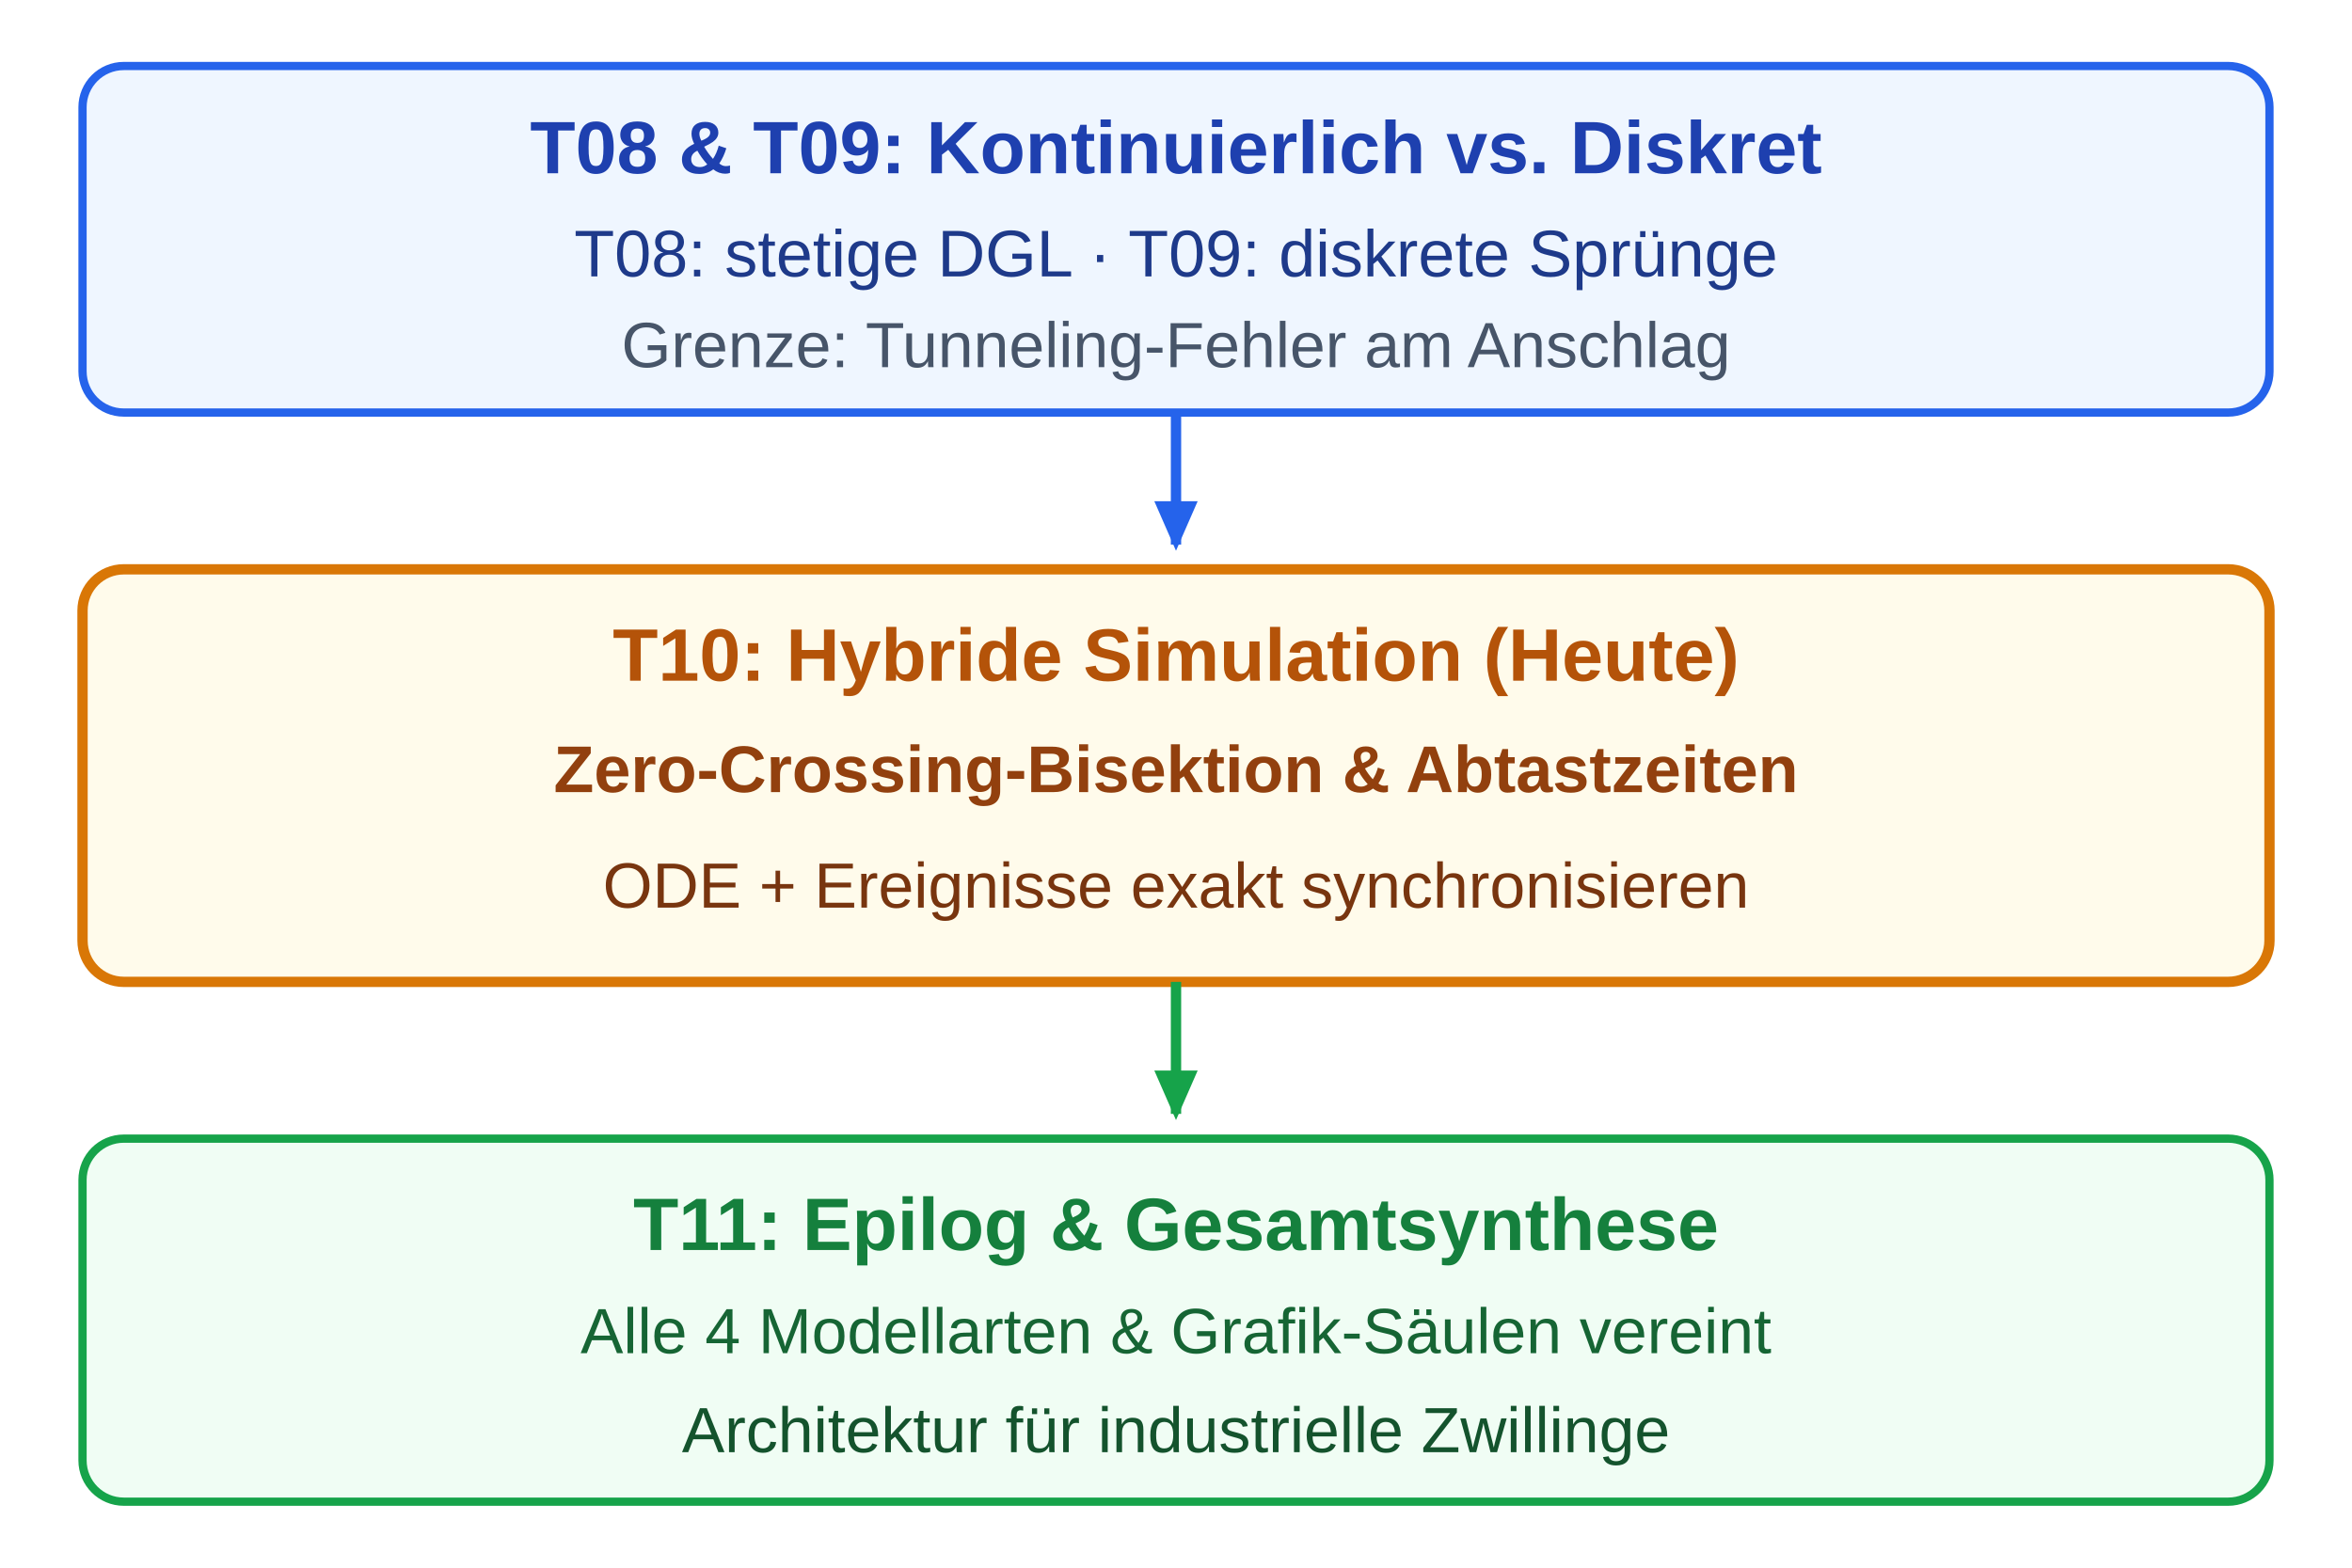
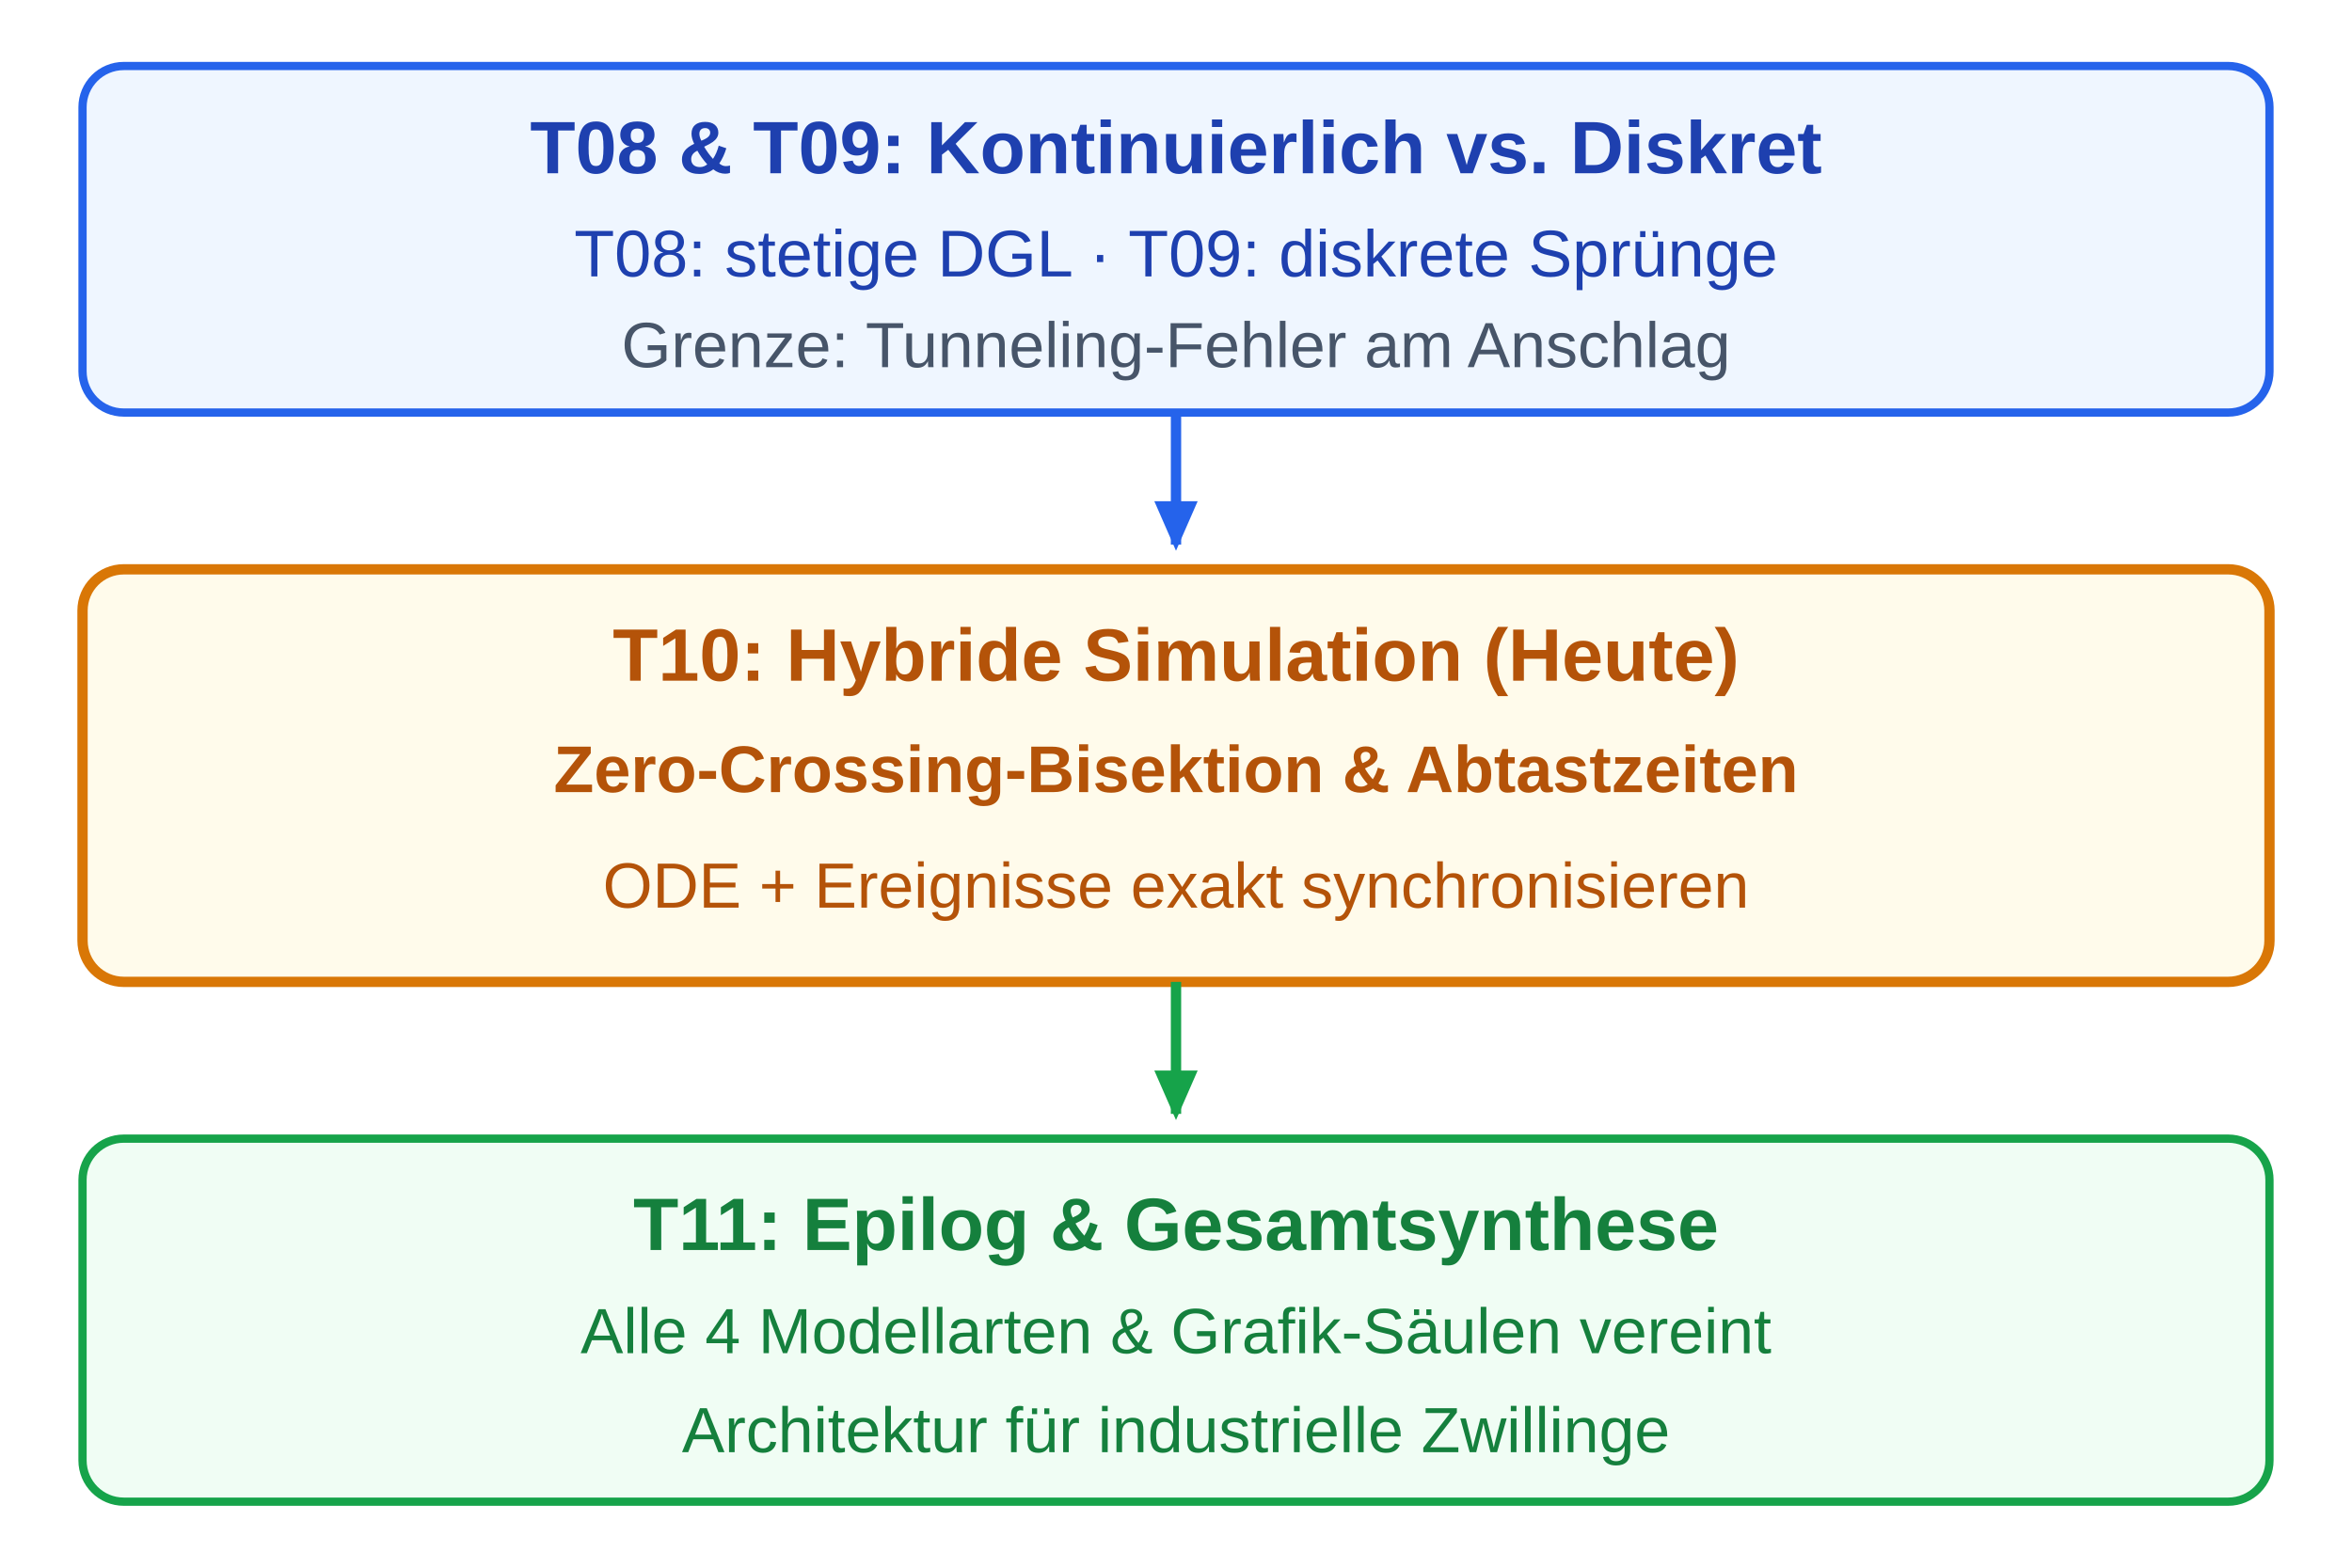
<svg xmlns="http://www.w3.org/2000/svg" viewBox="-45 0 570 380" width="570" height="380">
  <defs>
    <marker id="arrB" viewBox="0 0 10 10" refX="7" refY="5" markerWidth="6" markerHeight="6" orient="auto">
-       <path d="M 0 1.5 L 8 5 L 0 8.5 z" fill="#2563EB" />
+       <path class="sem-primary-fill" d="M 0 1.5 L 8 5 L 0 8.5 z" />
    </marker>
    <marker id="arrG" viewBox="0 0 10 10" refX="7" refY="5" markerWidth="6" markerHeight="6" orient="auto">
-       <path d="M 0 1.5 L 8 5 L 0 8.5 z" fill="#16A34A" />
+       <path class="sem-success-fill" d="M 0 1.5 L 8 5 L 0 8.5 z" />
    </marker>
    <style>
-       text { font-family: 'Segoe UI', Arial, Helvetica, sans-serif; }
+       
+ /* @svg-palette:start */
+       .sem-primary { fill: #eff6ff; stroke: #2563eb; }
+       .sem-primary-bg { fill: #eff6ff; stroke: none; }
+       .sem-primary-stroke { stroke: #2563eb; }
+       .sem-primary-fill { fill: #2563eb; }
+       .sem-primary-text { fill: #1e40af; }
+       .sem-success { fill: #f0fdf4; stroke: #16a34a; }
+       .sem-success-bg { fill: #f0fdf4; stroke: none; }
+       .sem-success-stroke { stroke: #16a34a; }
+       .sem-success-fill { fill: #16a34a; }
+       .sem-success-text { fill: #15803d; }
+       .sem-warning { fill: #fffbeb; stroke: #d97706; }
+       .sem-warning-bg { fill: #fffbeb; stroke: none; }
+       .sem-warning-stroke { stroke: #d97706; }
+       .sem-warning-fill { fill: #d97706; }
+       .sem-warning-text { fill: #b45309; }
+       .sem-muted { fill: #f1f5f9; stroke: #94a3b8; }
+       .sem-muted-bg { fill: #f1f5f9; stroke: none; }
+       .sem-muted-stroke { stroke: #94a3b8; }
+       .sem-muted-fill { fill: #94a3b8; }
+       .sem-muted-text { fill: #475569; }
+       /* @svg-palette:end */
+ text { font-family: 'Segoe UI', Arial, Helvetica, sans-serif; }
    </style>
  </defs>
  <rect x="-45" y="0" width="570" height="380" fill="none" />
-   <rect x="-25" y="16" width="530" height="84" rx="10" fill="#EFF6FF" stroke="#2563EB" stroke-width="2" />
-   <text x="240" y="42" font-size="18" font-weight="bold" fill="#1E40AF" text-anchor="middle">T08 &amp; T09: Kontinuierlich vs. Diskret</text>
-   <text x="240" y="67" font-size="16" fill="#1E3A8A" text-anchor="middle">T08: stetige DGL · T09: diskrete Sprünge</text>
-   <text x="240" y="89" font-size="15.5" fill="#475569" text-anchor="middle">Grenze: Tunneling-Fehler am Anschlag</text>
-   <line x1="240" y1="100" x2="240" y2="132" stroke="#2563EB" stroke-width="2.5" marker-end="url(#arrB)" />
-   <rect x="-25" y="138" width="530" height="100" rx="10" fill="#FFFBEB" stroke="#D97706" stroke-width="2.5" />
-   <text x="240" y="165" font-size="18" font-weight="bold" fill="#B45309" text-anchor="middle">T10: Hybride Simulation (Heute)</text>
-   <text x="240" y="192" font-size="16" font-weight="bold" fill="#92400E" text-anchor="middle">Zero-Crossing-Bisektion &amp; Abtastzeiten</text>
-   <text x="240" y="220" font-size="15.5" fill="#78350F" text-anchor="middle">ODE + Ereignisse exakt synchronisieren</text>
-   <line x1="240" y1="238" x2="240" y2="270" stroke="#16A34A" stroke-width="2.5" marker-end="url(#arrG)" />
-   <rect x="-25" y="276" width="530" height="88" rx="10" fill="#F0FDF4" stroke="#16A34A" stroke-width="2" />
-   <text x="240" y="303" font-size="18" font-weight="bold" fill="#15803D" text-anchor="middle">T11: Epilog &amp; Gesamtsynthese</text>
-   <text x="240" y="328" font-size="15.5" fill="#166534" text-anchor="middle">Alle 4 Modellarten &amp; Grafik-Säulen vereint</text>
-   <text x="240" y="352" font-size="15.5" fill="#14532D" text-anchor="middle">Architektur für industrielle Zwillinge</text>
+   <rect class="sem-primary" x="-25" y="16" width="530" height="84" rx="10" stroke-width="2" />
+   <text class="sem-primary-text" x="240" y="42" font-size="18" font-weight="bold" text-anchor="middle">T08 &amp; T09: Kontinuierlich vs. Diskret</text>
+   <text class="sem-primary-text" x="240" y="67" font-size="16" text-anchor="middle">T08: stetige DGL · T09: diskrete Sprünge</text>
+   <text class="sem-muted-text" x="240" y="89" font-size="15.5" text-anchor="middle">Grenze: Tunneling-Fehler am Anschlag</text>
+   <line class="sem-primary-stroke" x1="240" y1="100" x2="240" y2="132" stroke-width="2.5" marker-end="url(#arrB)" />
+   <rect class="sem-warning" x="-25" y="138" width="530" height="100" rx="10" stroke-width="2.5" />
+   <text class="sem-warning-text" x="240" y="165" font-size="18" font-weight="bold" text-anchor="middle">T10: Hybride Simulation (Heute)</text>
+   <text class="sem-warning-text" x="240" y="192" font-size="16" font-weight="bold" text-anchor="middle">Zero-Crossing-Bisektion &amp; Abtastzeiten</text>
+   <text class="sem-warning-text" x="240" y="220" font-size="15.5" text-anchor="middle">ODE + Ereignisse exakt synchronisieren</text>
+   <line class="sem-success-stroke" x1="240" y1="238" x2="240" y2="270" stroke-width="2.5" marker-end="url(#arrG)" />
+   <rect class="sem-success" x="-25" y="276" width="530" height="88" rx="10" stroke-width="2" />
+   <text class="sem-success-text" x="240" y="303" font-size="18" font-weight="bold" text-anchor="middle">T11: Epilog &amp; Gesamtsynthese</text>
+   <text class="sem-success-text" x="240" y="328" font-size="15.5" text-anchor="middle">Alle 4 Modellarten &amp; Grafik-Säulen vereint</text>
+   <text class="sem-success-text" x="240" y="352" font-size="15.5" text-anchor="middle">Architektur für industrielle Zwillinge</text>
</svg>
